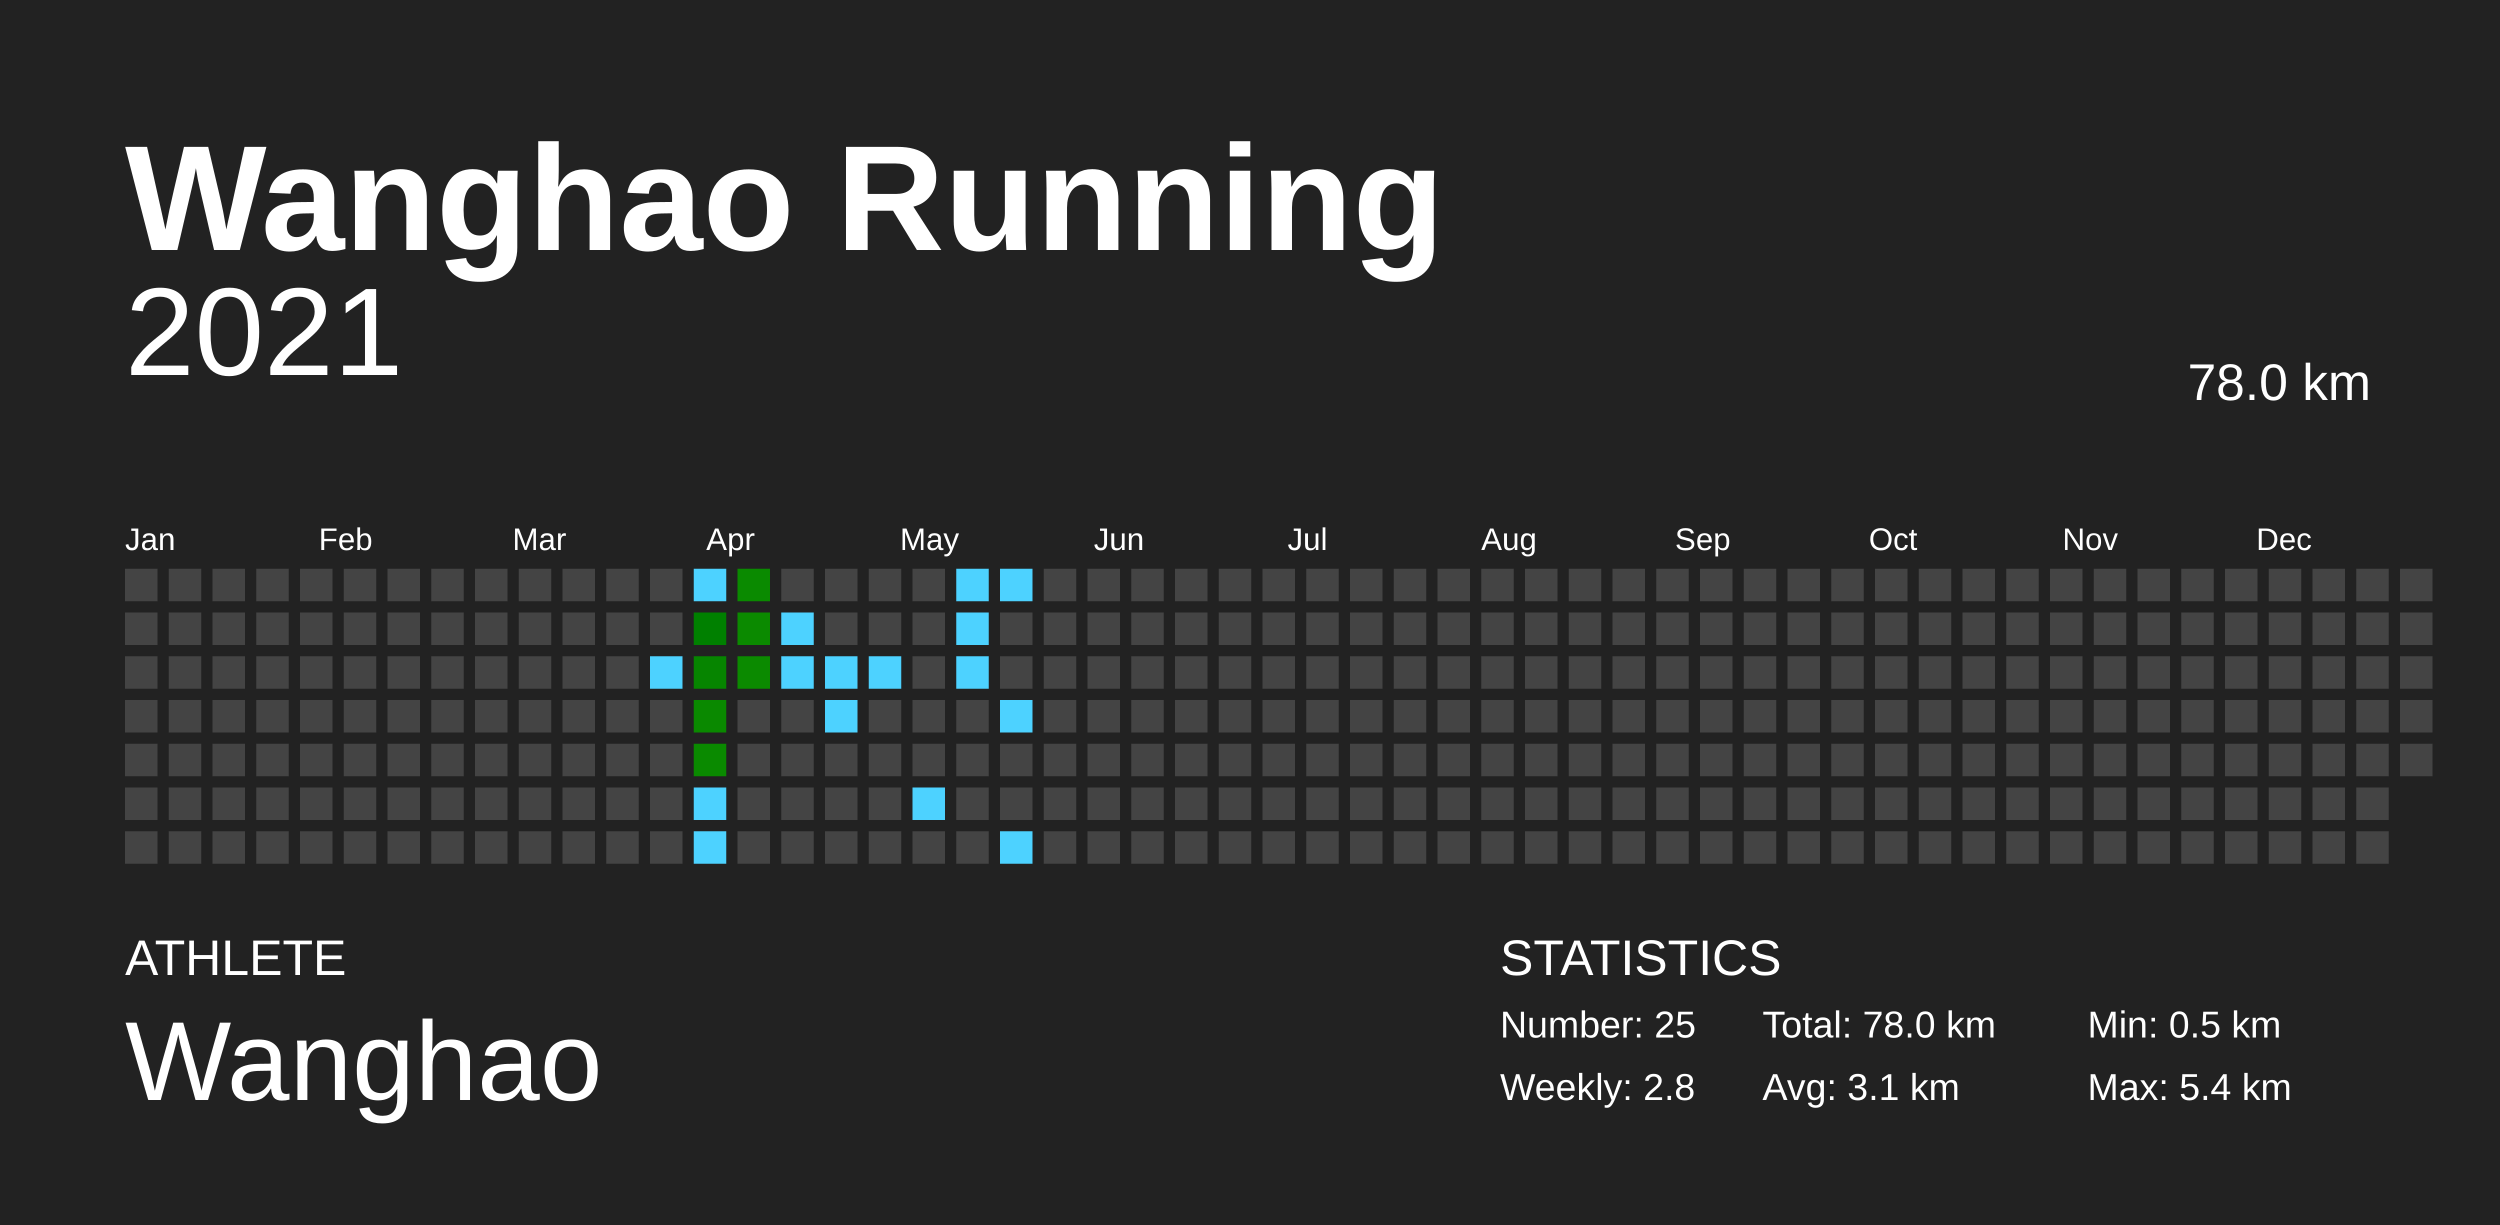
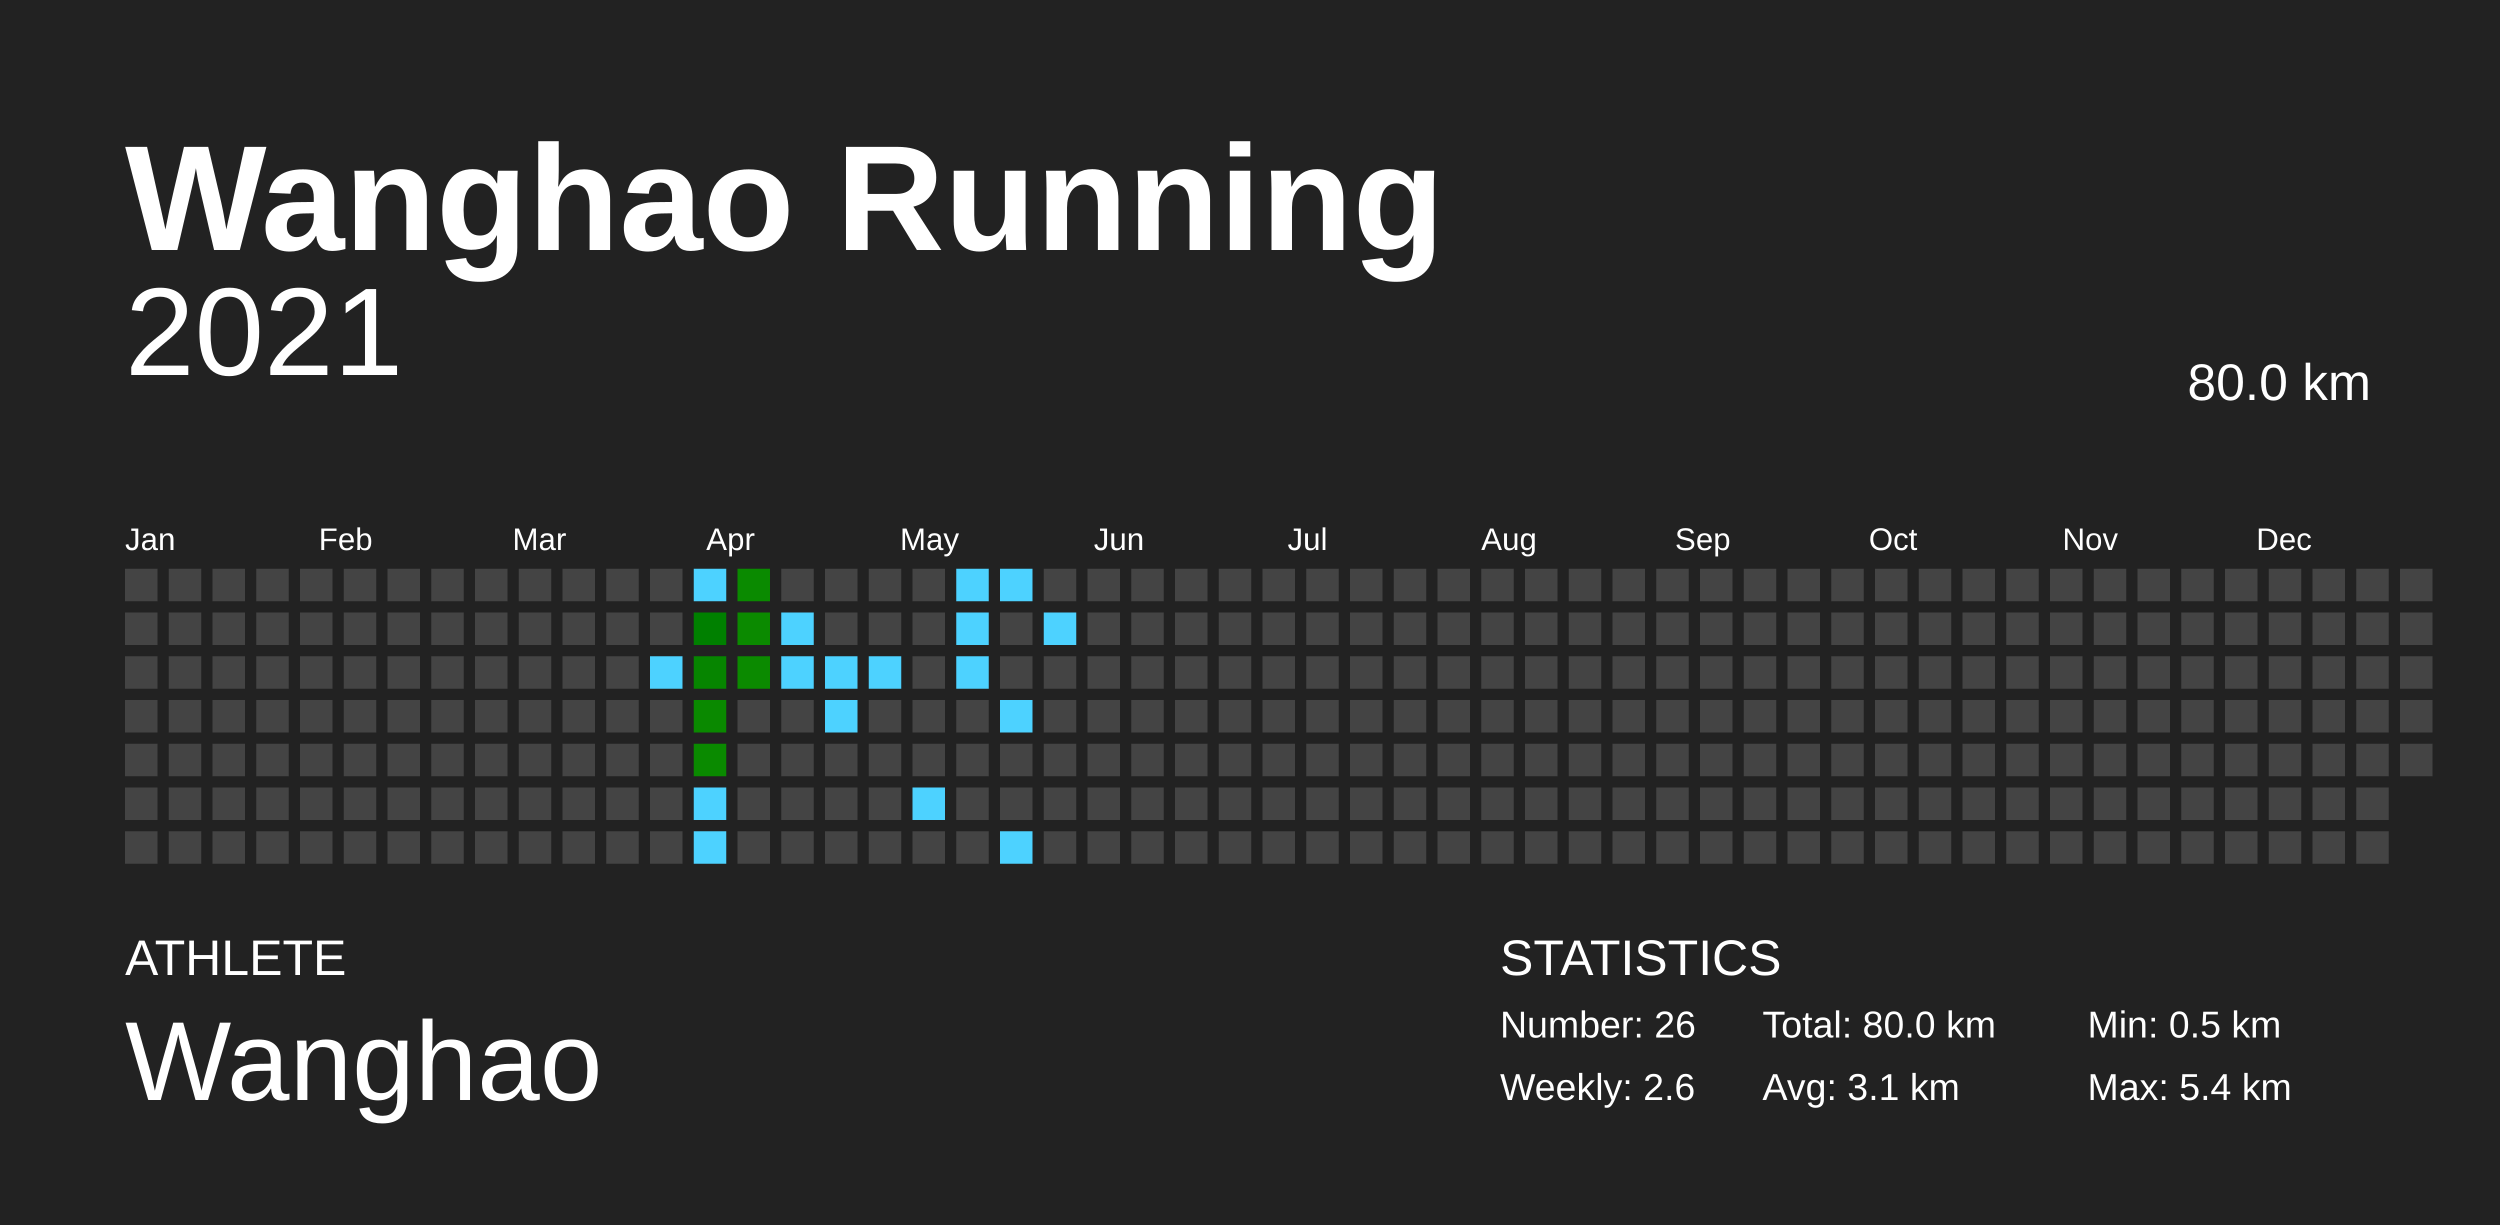
<svg xmlns="http://www.w3.org/2000/svg" baseProfile="full" height="98mm" version="1.1" viewBox="0,0,200,98" width="200mm">
  <defs />
  <rect fill="#222222" height="98" width="200" x="0" y="0" />
  <text fill="#FFFFFF" style="font-size:12px; font-family:Arial; font-weight:bold;" x="10" y="20">Wanghao Running</text>
  <text fill="#FFFFFF" style="font-size:4px; font-family:Arial" x="10" y="78">ATHLETE</text>
  <text fill="#FFFFFF" style="font-size:9px; font-family:Arial" x="10" y="88">Wanghao</text>
  <text fill="#FFFFFF" style="font-size:4px; font-family:Arial" x="120" y="78">STATISTICS</text>
-   <text fill="#FFFFFF" style="font-size:3px; font-family:Arial" x="120" y="83">Number: 25</text>
-   <text fill="#FFFFFF" style="font-size:3px; font-family:Arial" x="120" y="88">Weekly: 2.8</text>
-   <text fill="#FFFFFF" style="font-size:3px; font-family:Arial" x="141" y="83">Total: 78.0 km</text>
+   <text fill="#FFFFFF" style="font-size:3px; font-family:Arial" x="120" y="83">Number: 26</text>
+   <text fill="#FFFFFF" style="font-size:3px; font-family:Arial" x="120" y="88">Weekly: 2.6</text>
+   <text fill="#FFFFFF" style="font-size:3px; font-family:Arial" x="141" y="83">Total: 80.0 km</text>
  <text fill="#FFFFFF" style="font-size:3px; font-family:Arial" x="141" y="88">Avg: 3.1 km</text>
  <text fill="#FFFFFF" style="font-size:3px; font-family:Arial" x="167" y="83">Min: 0.5 km</text>
  <text fill="#FFFFFF" style="font-size:3px; font-family:Arial" x="167" y="88">Max: 5.4 km</text>
  <text alignment-baseline="hanging" fill="#FFFFFF" style="font-size:10.0px; font-family:Arial;" x="10" y="30">2021</text>
-   <text alignment-baseline="hanging" fill="#FFFFFF" style="font-size:4.125px; font-family:Arial;" x="175" y="32">78.0 km</text>
+   <text alignment-baseline="hanging" fill="#FFFFFF" style="font-size:4.125px; font-family:Arial;" x="175" y="32">80.0 km</text>
  <text fill="#FFFFFF" style="font-size:2.5px; font-family:Arial" x="10.0" y="44">Jan</text>
  <text fill="#FFFFFF" style="font-size:2.5px; font-family:Arial" x="25.5" y="44">Feb</text>
  <text fill="#FFFFFF" style="font-size:2.5px; font-family:Arial" x="41.0" y="44">Mar</text>
  <text fill="#FFFFFF" style="font-size:2.5px; font-family:Arial" x="56.5" y="44">Apr</text>
  <text fill="#FFFFFF" style="font-size:2.5px; font-family:Arial" x="72.0" y="44">May</text>
  <text fill="#FFFFFF" style="font-size:2.5px; font-family:Arial" x="87.5" y="44">Jun</text>
  <text fill="#FFFFFF" style="font-size:2.5px; font-family:Arial" x="103.0" y="44">Jul</text>
  <text fill="#FFFFFF" style="font-size:2.5px; font-family:Arial" x="118.5" y="44">Aug</text>
  <text fill="#FFFFFF" style="font-size:2.5px; font-family:Arial" x="134.0" y="44">Sep</text>
  <text fill="#FFFFFF" style="font-size:2.5px; font-family:Arial" x="149.5" y="44">Oct</text>
  <text fill="#FFFFFF" style="font-size:2.5px; font-family:Arial" x="165.0" y="44">Nov</text>
  <text fill="#FFFFFF" style="font-size:2.5px; font-family:Arial" x="180.5" y="44">Dec</text>
  <rect fill="#444444" height="2.6" width="2.6" x="10.0" y="45.5" />
  <rect fill="#444444" height="2.6" width="2.6" x="10.0" y="49.0" />
  <rect fill="#444444" height="2.6" width="2.6" x="10.0" y="52.5" />
  <rect fill="#444444" height="2.6" width="2.6" x="10.0" y="56.0" />
  <rect fill="#444444" height="2.6" width="2.6" x="10.0" y="59.5" />
  <rect fill="#444444" height="2.6" width="2.6" x="10.0" y="63.0" />
  <rect fill="#444444" height="2.6" width="2.6" x="10.0" y="66.5" />
  <rect fill="#444444" height="2.6" width="2.6" x="13.5" y="45.5" />
  <rect fill="#444444" height="2.6" width="2.6" x="13.5" y="49.0" />
  <rect fill="#444444" height="2.6" width="2.6" x="13.5" y="52.5" />
  <rect fill="#444444" height="2.6" width="2.6" x="13.5" y="56.0" />
  <rect fill="#444444" height="2.6" width="2.6" x="13.5" y="59.5" />
  <rect fill="#444444" height="2.6" width="2.6" x="13.5" y="63.0" />
  <rect fill="#444444" height="2.6" width="2.6" x="13.5" y="66.5" />
  <rect fill="#444444" height="2.6" width="2.6" x="17.0" y="45.5" />
  <rect fill="#444444" height="2.6" width="2.6" x="17.0" y="49.0" />
  <rect fill="#444444" height="2.6" width="2.6" x="17.0" y="52.5" />
  <rect fill="#444444" height="2.6" width="2.6" x="17.0" y="56.0" />
  <rect fill="#444444" height="2.6" width="2.6" x="17.0" y="59.5" />
  <rect fill="#444444" height="2.6" width="2.6" x="17.0" y="63.0" />
  <rect fill="#444444" height="2.6" width="2.6" x="17.0" y="66.5" />
  <rect fill="#444444" height="2.6" width="2.6" x="20.5" y="45.5" />
  <rect fill="#444444" height="2.6" width="2.6" x="20.5" y="49.0" />
  <rect fill="#444444" height="2.6" width="2.6" x="20.5" y="52.5" />
  <rect fill="#444444" height="2.6" width="2.6" x="20.5" y="56.0" />
  <rect fill="#444444" height="2.6" width="2.6" x="20.5" y="59.5" />
  <rect fill="#444444" height="2.6" width="2.6" x="20.5" y="63.0" />
  <rect fill="#444444" height="2.6" width="2.6" x="20.5" y="66.5" />
  <rect fill="#444444" height="2.6" width="2.6" x="24.0" y="45.5" />
  <rect fill="#444444" height="2.6" width="2.6" x="24.0" y="49.0" />
  <rect fill="#444444" height="2.6" width="2.6" x="24.0" y="52.5" />
  <rect fill="#444444" height="2.6" width="2.6" x="24.0" y="56.0" />
  <rect fill="#444444" height="2.6" width="2.6" x="24.0" y="59.5" />
  <rect fill="#444444" height="2.6" width="2.6" x="24.0" y="63.0" />
  <rect fill="#444444" height="2.6" width="2.6" x="24.0" y="66.5" />
  <rect fill="#444444" height="2.6" width="2.6" x="27.5" y="45.5" />
  <rect fill="#444444" height="2.6" width="2.6" x="27.5" y="49.0" />
  <rect fill="#444444" height="2.6" width="2.6" x="27.5" y="52.5" />
  <rect fill="#444444" height="2.6" width="2.6" x="27.5" y="56.0" />
  <rect fill="#444444" height="2.6" width="2.6" x="27.5" y="59.5" />
  <rect fill="#444444" height="2.6" width="2.6" x="27.5" y="63.0" />
  <rect fill="#444444" height="2.6" width="2.6" x="27.5" y="66.5" />
  <rect fill="#444444" height="2.6" width="2.6" x="31.0" y="45.5" />
  <rect fill="#444444" height="2.6" width="2.6" x="31.0" y="49.0" />
  <rect fill="#444444" height="2.6" width="2.6" x="31.0" y="52.5" />
  <rect fill="#444444" height="2.6" width="2.6" x="31.0" y="56.0" />
  <rect fill="#444444" height="2.6" width="2.6" x="31.0" y="59.5" />
  <rect fill="#444444" height="2.6" width="2.6" x="31.0" y="63.0" />
  <rect fill="#444444" height="2.6" width="2.6" x="31.0" y="66.5" />
  <rect fill="#444444" height="2.6" width="2.6" x="34.5" y="45.5" />
  <rect fill="#444444" height="2.6" width="2.6" x="34.5" y="49.0" />
  <rect fill="#444444" height="2.6" width="2.6" x="34.5" y="52.5" />
  <rect fill="#444444" height="2.6" width="2.6" x="34.5" y="56.0" />
  <rect fill="#444444" height="2.6" width="2.6" x="34.5" y="59.5" />
  <rect fill="#444444" height="2.6" width="2.6" x="34.5" y="63.0" />
  <rect fill="#444444" height="2.6" width="2.6" x="34.5" y="66.5" />
  <rect fill="#444444" height="2.6" width="2.6" x="38.0" y="45.5" />
  <rect fill="#444444" height="2.6" width="2.6" x="38.0" y="49.0" />
  <rect fill="#444444" height="2.6" width="2.6" x="38.0" y="52.5" />
  <rect fill="#444444" height="2.6" width="2.6" x="38.0" y="56.0" />
  <rect fill="#444444" height="2.6" width="2.6" x="38.0" y="59.5" />
  <rect fill="#444444" height="2.6" width="2.6" x="38.0" y="63.0" />
  <rect fill="#444444" height="2.6" width="2.6" x="38.0" y="66.5" />
  <rect fill="#444444" height="2.6" width="2.6" x="41.5" y="45.5" />
  <rect fill="#444444" height="2.6" width="2.6" x="41.5" y="49.0" />
  <rect fill="#444444" height="2.6" width="2.6" x="41.5" y="52.5" />
  <rect fill="#444444" height="2.6" width="2.6" x="41.5" y="56.0" />
  <rect fill="#444444" height="2.6" width="2.6" x="41.5" y="59.5" />
  <rect fill="#444444" height="2.6" width="2.6" x="41.5" y="63.0" />
  <rect fill="#444444" height="2.6" width="2.6" x="41.5" y="66.5" />
  <rect fill="#444444" height="2.6" width="2.6" x="45.0" y="45.5" />
  <rect fill="#444444" height="2.6" width="2.6" x="45.0" y="49.0" />
  <rect fill="#444444" height="2.6" width="2.6" x="45.0" y="52.5" />
  <rect fill="#444444" height="2.6" width="2.6" x="45.0" y="56.0" />
  <rect fill="#444444" height="2.6" width="2.6" x="45.0" y="59.5" />
  <rect fill="#444444" height="2.6" width="2.6" x="45.0" y="63.0" />
  <rect fill="#444444" height="2.6" width="2.6" x="45.0" y="66.5" />
  <rect fill="#444444" height="2.6" width="2.6" x="48.5" y="45.5" />
  <rect fill="#444444" height="2.6" width="2.6" x="48.5" y="49.0" />
  <rect fill="#444444" height="2.6" width="2.6" x="48.5" y="52.5" />
  <rect fill="#444444" height="2.6" width="2.6" x="48.5" y="56.0" />
  <rect fill="#444444" height="2.6" width="2.6" x="48.5" y="59.5" />
  <rect fill="#444444" height="2.6" width="2.6" x="48.5" y="63.0" />
  <rect fill="#444444" height="2.6" width="2.6" x="48.5" y="66.5" />
  <rect fill="#444444" height="2.6" width="2.6" x="52.0" y="45.5" />
  <rect fill="#444444" height="2.6" width="2.6" x="52.0" y="49.0" />
  <rect fill="#4dd2ff" height="2.6" width="2.6" x="52.0" y="52.5" />
  <rect fill="#444444" height="2.6" width="2.6" x="52.0" y="56.0" />
  <rect fill="#444444" height="2.6" width="2.6" x="52.0" y="59.5" />
  <rect fill="#444444" height="2.6" width="2.6" x="52.0" y="63.0" />
  <rect fill="#444444" height="2.6" width="2.6" x="52.0" y="66.5" />
  <rect fill="#4dd2ff" height="2.6" width="2.6" x="55.5" y="45.5" />
  <rect fill="#008000" height="2.6" width="2.6" x="55.5" y="49.0" />
  <rect fill="#068500" height="2.6" width="2.6" x="55.5" y="52.5" />
  <rect fill="#0a8900" height="2.6" width="2.6" x="55.5" y="56.0" />
  <rect fill="#0a8a00" height="2.6" width="2.6" x="55.5" y="59.5" />
  <rect fill="#4dd2ff" height="2.6" width="2.6" x="55.5" y="63.0" />
  <rect fill="#4dd2ff" height="2.6" width="2.6" x="55.5" y="66.5" />
  <rect fill="#0a8a00" height="2.6" width="2.6" x="59.0" y="45.5" />
  <rect fill="#0b8a00" height="2.6" width="2.6" x="59.0" y="49.0" />
  <rect fill="#0b8a00" height="2.6" width="2.6" x="59.0" y="52.5" />
  <rect fill="#444444" height="2.6" width="2.6" x="59.0" y="56.0" />
  <rect fill="#444444" height="2.6" width="2.6" x="59.0" y="59.5" />
  <rect fill="#444444" height="2.6" width="2.6" x="59.0" y="63.0" />
  <rect fill="#444444" height="2.6" width="2.6" x="59.0" y="66.5" />
  <rect fill="#444444" height="2.6" width="2.6" x="62.5" y="45.5" />
  <rect fill="#4dd2ff" height="2.6" width="2.6" x="62.5" y="49.0" />
  <rect fill="#4dd2ff" height="2.6" width="2.6" x="62.5" y="52.5" />
  <rect fill="#444444" height="2.6" width="2.6" x="62.5" y="56.0" />
  <rect fill="#444444" height="2.6" width="2.6" x="62.5" y="59.5" />
  <rect fill="#444444" height="2.6" width="2.6" x="62.5" y="63.0" />
  <rect fill="#444444" height="2.6" width="2.6" x="62.5" y="66.5" />
  <rect fill="#444444" height="2.6" width="2.6" x="66.0" y="45.5" />
  <rect fill="#444444" height="2.6" width="2.6" x="66.0" y="49.0" />
  <rect fill="#4dd2ff" height="2.6" width="2.6" x="66.0" y="52.5" />
  <rect fill="#4dd2ff" height="2.6" width="2.6" x="66.0" y="56.0" />
  <rect fill="#444444" height="2.6" width="2.6" x="66.0" y="59.5" />
  <rect fill="#444444" height="2.6" width="2.6" x="66.0" y="63.0" />
  <rect fill="#444444" height="2.6" width="2.6" x="66.0" y="66.5" />
  <rect fill="#444444" height="2.6" width="2.6" x="69.5" y="45.5" />
  <rect fill="#444444" height="2.6" width="2.6" x="69.5" y="49.0" />
  <rect fill="#4dd2ff" height="2.6" width="2.6" x="69.5" y="52.5" />
  <rect fill="#444444" height="2.6" width="2.6" x="69.5" y="56.0" />
  <rect fill="#444444" height="2.6" width="2.6" x="69.5" y="59.5" />
  <rect fill="#444444" height="2.6" width="2.6" x="69.5" y="63.0" />
  <rect fill="#444444" height="2.6" width="2.6" x="69.5" y="66.5" />
  <rect fill="#444444" height="2.6" width="2.6" x="73.0" y="45.5" />
  <rect fill="#444444" height="2.6" width="2.6" x="73.0" y="49.0" />
  <rect fill="#444444" height="2.6" width="2.6" x="73.0" y="52.5" />
  <rect fill="#444444" height="2.6" width="2.6" x="73.0" y="56.0" />
  <rect fill="#444444" height="2.6" width="2.6" x="73.0" y="59.5" />
  <rect fill="#4dd2ff" height="2.6" width="2.6" x="73.0" y="63.0" />
  <rect fill="#444444" height="2.6" width="2.6" x="73.0" y="66.5" />
  <rect fill="#4dd2ff" height="2.6" width="2.6" x="76.5" y="45.5" />
  <rect fill="#4dd2ff" height="2.6" width="2.6" x="76.5" y="49.0" />
  <rect fill="#4dd2ff" height="2.6" width="2.6" x="76.5" y="52.5" />
  <rect fill="#444444" height="2.6" width="2.6" x="76.5" y="56.0" />
  <rect fill="#444444" height="2.6" width="2.6" x="76.5" y="59.5" />
  <rect fill="#444444" height="2.6" width="2.6" x="76.5" y="63.0" />
  <rect fill="#444444" height="2.6" width="2.6" x="76.5" y="66.5" />
  <rect fill="#4dd2ff" height="2.6" width="2.6" x="80.0" y="45.5" />
  <rect fill="#444444" height="2.6" width="2.6" x="80.0" y="49.0" />
  <rect fill="#444444" height="2.6" width="2.6" x="80.0" y="52.5" />
  <rect fill="#4dd2ff" height="2.6" width="2.6" x="80.0" y="56.0" />
  <rect fill="#444444" height="2.6" width="2.6" x="80.0" y="59.5" />
  <rect fill="#444444" height="2.6" width="2.6" x="80.0" y="63.0" />
  <rect fill="#4dd2ff" height="2.6" width="2.6" x="80.0" y="66.5" />
  <rect fill="#444444" height="2.6" width="2.6" x="83.5" y="45.5" />
-   <rect fill="#444444" height="2.6" width="2.6" x="83.5" y="49.0" />
+   <rect fill="#4dd2ff" height="2.6" width="2.6" x="83.5" y="49.0" />
  <rect fill="#444444" height="2.6" width="2.6" x="83.5" y="52.5" />
  <rect fill="#444444" height="2.6" width="2.6" x="83.5" y="56.0" />
  <rect fill="#444444" height="2.6" width="2.6" x="83.5" y="59.5" />
  <rect fill="#444444" height="2.6" width="2.6" x="83.5" y="63.0" />
  <rect fill="#444444" height="2.6" width="2.6" x="83.5" y="66.5" />
  <rect fill="#444444" height="2.6" width="2.6" x="87.0" y="45.5" />
  <rect fill="#444444" height="2.6" width="2.6" x="87.0" y="49.0" />
  <rect fill="#444444" height="2.6" width="2.6" x="87.0" y="52.5" />
  <rect fill="#444444" height="2.6" width="2.6" x="87.0" y="56.0" />
  <rect fill="#444444" height="2.6" width="2.6" x="87.0" y="59.5" />
  <rect fill="#444444" height="2.6" width="2.6" x="87.0" y="63.0" />
  <rect fill="#444444" height="2.6" width="2.6" x="87.0" y="66.5" />
  <rect fill="#444444" height="2.6" width="2.6" x="90.5" y="45.5" />
  <rect fill="#444444" height="2.6" width="2.6" x="90.5" y="49.0" />
  <rect fill="#444444" height="2.6" width="2.6" x="90.5" y="52.5" />
  <rect fill="#444444" height="2.6" width="2.6" x="90.5" y="56.0" />
  <rect fill="#444444" height="2.6" width="2.6" x="90.5" y="59.5" />
  <rect fill="#444444" height="2.6" width="2.6" x="90.5" y="63.0" />
  <rect fill="#444444" height="2.6" width="2.6" x="90.5" y="66.5" />
  <rect fill="#444444" height="2.6" width="2.6" x="94.0" y="45.5" />
  <rect fill="#444444" height="2.6" width="2.6" x="94.0" y="49.0" />
  <rect fill="#444444" height="2.6" width="2.6" x="94.0" y="52.5" />
  <rect fill="#444444" height="2.6" width="2.6" x="94.0" y="56.0" />
  <rect fill="#444444" height="2.6" width="2.6" x="94.0" y="59.5" />
  <rect fill="#444444" height="2.6" width="2.6" x="94.0" y="63.0" />
  <rect fill="#444444" height="2.6" width="2.6" x="94.0" y="66.5" />
  <rect fill="#444444" height="2.6" width="2.6" x="97.5" y="45.5" />
  <rect fill="#444444" height="2.6" width="2.6" x="97.5" y="49.0" />
  <rect fill="#444444" height="2.6" width="2.6" x="97.5" y="52.5" />
  <rect fill="#444444" height="2.6" width="2.6" x="97.5" y="56.0" />
  <rect fill="#444444" height="2.6" width="2.6" x="97.5" y="59.5" />
  <rect fill="#444444" height="2.6" width="2.6" x="97.5" y="63.0" />
  <rect fill="#444444" height="2.6" width="2.6" x="97.5" y="66.5" />
  <rect fill="#444444" height="2.6" width="2.6" x="101.0" y="45.5" />
  <rect fill="#444444" height="2.6" width="2.6" x="101.0" y="49.0" />
  <rect fill="#444444" height="2.6" width="2.6" x="101.0" y="52.5" />
  <rect fill="#444444" height="2.6" width="2.6" x="101.0" y="56.0" />
  <rect fill="#444444" height="2.6" width="2.6" x="101.0" y="59.5" />
  <rect fill="#444444" height="2.6" width="2.6" x="101.0" y="63.0" />
  <rect fill="#444444" height="2.6" width="2.6" x="101.0" y="66.5" />
  <rect fill="#444444" height="2.6" width="2.6" x="104.5" y="45.5" />
  <rect fill="#444444" height="2.6" width="2.6" x="104.5" y="49.0" />
  <rect fill="#444444" height="2.6" width="2.6" x="104.5" y="52.5" />
  <rect fill="#444444" height="2.6" width="2.6" x="104.5" y="56.0" />
  <rect fill="#444444" height="2.6" width="2.6" x="104.5" y="59.5" />
  <rect fill="#444444" height="2.6" width="2.6" x="104.5" y="63.0" />
  <rect fill="#444444" height="2.6" width="2.6" x="104.5" y="66.5" />
  <rect fill="#444444" height="2.6" width="2.6" x="108.0" y="45.5" />
  <rect fill="#444444" height="2.6" width="2.6" x="108.0" y="49.0" />
  <rect fill="#444444" height="2.6" width="2.6" x="108.0" y="52.5" />
  <rect fill="#444444" height="2.6" width="2.6" x="108.0" y="56.0" />
  <rect fill="#444444" height="2.6" width="2.6" x="108.0" y="59.5" />
  <rect fill="#444444" height="2.6" width="2.6" x="108.0" y="63.0" />
  <rect fill="#444444" height="2.6" width="2.6" x="108.0" y="66.5" />
  <rect fill="#444444" height="2.6" width="2.6" x="111.5" y="45.5" />
  <rect fill="#444444" height="2.6" width="2.6" x="111.5" y="49.0" />
  <rect fill="#444444" height="2.6" width="2.6" x="111.5" y="52.5" />
  <rect fill="#444444" height="2.6" width="2.6" x="111.5" y="56.0" />
  <rect fill="#444444" height="2.6" width="2.6" x="111.5" y="59.5" />
  <rect fill="#444444" height="2.6" width="2.6" x="111.5" y="63.0" />
  <rect fill="#444444" height="2.6" width="2.6" x="111.5" y="66.5" />
  <rect fill="#444444" height="2.6" width="2.6" x="115.0" y="45.5" />
  <rect fill="#444444" height="2.6" width="2.6" x="115.0" y="49.0" />
  <rect fill="#444444" height="2.6" width="2.6" x="115.0" y="52.5" />
  <rect fill="#444444" height="2.6" width="2.6" x="115.0" y="56.0" />
  <rect fill="#444444" height="2.6" width="2.6" x="115.0" y="59.5" />
  <rect fill="#444444" height="2.6" width="2.6" x="115.0" y="63.0" />
  <rect fill="#444444" height="2.6" width="2.6" x="115.0" y="66.5" />
  <rect fill="#444444" height="2.6" width="2.6" x="118.5" y="45.5" />
  <rect fill="#444444" height="2.6" width="2.6" x="118.5" y="49.0" />
  <rect fill="#444444" height="2.6" width="2.6" x="118.5" y="52.5" />
  <rect fill="#444444" height="2.6" width="2.6" x="118.5" y="56.0" />
  <rect fill="#444444" height="2.6" width="2.6" x="118.5" y="59.5" />
  <rect fill="#444444" height="2.6" width="2.6" x="118.5" y="63.0" />
  <rect fill="#444444" height="2.6" width="2.6" x="118.5" y="66.5" />
  <rect fill="#444444" height="2.6" width="2.6" x="122.0" y="45.5" />
  <rect fill="#444444" height="2.6" width="2.6" x="122.0" y="49.0" />
  <rect fill="#444444" height="2.6" width="2.6" x="122.0" y="52.5" />
  <rect fill="#444444" height="2.6" width="2.6" x="122.0" y="56.0" />
  <rect fill="#444444" height="2.6" width="2.6" x="122.0" y="59.5" />
  <rect fill="#444444" height="2.6" width="2.6" x="122.0" y="63.0" />
  <rect fill="#444444" height="2.6" width="2.6" x="122.0" y="66.5" />
  <rect fill="#444444" height="2.6" width="2.6" x="125.5" y="45.5" />
  <rect fill="#444444" height="2.6" width="2.6" x="125.5" y="49.0" />
  <rect fill="#444444" height="2.6" width="2.6" x="125.5" y="52.5" />
  <rect fill="#444444" height="2.6" width="2.6" x="125.5" y="56.0" />
  <rect fill="#444444" height="2.6" width="2.6" x="125.5" y="59.5" />
  <rect fill="#444444" height="2.6" width="2.6" x="125.5" y="63.0" />
  <rect fill="#444444" height="2.6" width="2.6" x="125.5" y="66.5" />
  <rect fill="#444444" height="2.6" width="2.6" x="129.0" y="45.5" />
  <rect fill="#444444" height="2.6" width="2.6" x="129.0" y="49.0" />
  <rect fill="#444444" height="2.6" width="2.6" x="129.0" y="52.5" />
  <rect fill="#444444" height="2.6" width="2.6" x="129.0" y="56.0" />
  <rect fill="#444444" height="2.6" width="2.6" x="129.0" y="59.5" />
  <rect fill="#444444" height="2.6" width="2.6" x="129.0" y="63.0" />
  <rect fill="#444444" height="2.6" width="2.6" x="129.0" y="66.5" />
  <rect fill="#444444" height="2.6" width="2.6" x="132.5" y="45.5" />
  <rect fill="#444444" height="2.6" width="2.6" x="132.5" y="49.0" />
  <rect fill="#444444" height="2.6" width="2.6" x="132.5" y="52.5" />
  <rect fill="#444444" height="2.6" width="2.6" x="132.5" y="56.0" />
  <rect fill="#444444" height="2.6" width="2.6" x="132.5" y="59.5" />
  <rect fill="#444444" height="2.6" width="2.6" x="132.5" y="63.0" />
  <rect fill="#444444" height="2.6" width="2.6" x="132.5" y="66.5" />
  <rect fill="#444444" height="2.6" width="2.6" x="136.0" y="45.5" />
  <rect fill="#444444" height="2.6" width="2.6" x="136.0" y="49.0" />
  <rect fill="#444444" height="2.6" width="2.6" x="136.0" y="52.5" />
  <rect fill="#444444" height="2.6" width="2.6" x="136.0" y="56.0" />
  <rect fill="#444444" height="2.6" width="2.6" x="136.0" y="59.5" />
  <rect fill="#444444" height="2.6" width="2.6" x="136.0" y="63.0" />
  <rect fill="#444444" height="2.6" width="2.6" x="136.0" y="66.5" />
  <rect fill="#444444" height="2.6" width="2.6" x="139.5" y="45.5" />
  <rect fill="#444444" height="2.6" width="2.6" x="139.5" y="49.0" />
  <rect fill="#444444" height="2.6" width="2.6" x="139.5" y="52.5" />
  <rect fill="#444444" height="2.6" width="2.6" x="139.5" y="56.0" />
  <rect fill="#444444" height="2.6" width="2.6" x="139.5" y="59.5" />
  <rect fill="#444444" height="2.6" width="2.6" x="139.5" y="63.0" />
  <rect fill="#444444" height="2.6" width="2.6" x="139.5" y="66.5" />
  <rect fill="#444444" height="2.6" width="2.6" x="143.0" y="45.5" />
  <rect fill="#444444" height="2.6" width="2.6" x="143.0" y="49.0" />
  <rect fill="#444444" height="2.6" width="2.6" x="143.0" y="52.5" />
  <rect fill="#444444" height="2.6" width="2.6" x="143.0" y="56.0" />
  <rect fill="#444444" height="2.6" width="2.6" x="143.0" y="59.5" />
  <rect fill="#444444" height="2.6" width="2.6" x="143.0" y="63.0" />
  <rect fill="#444444" height="2.6" width="2.6" x="143.0" y="66.5" />
  <rect fill="#444444" height="2.6" width="2.6" x="146.5" y="45.5" />
  <rect fill="#444444" height="2.6" width="2.6" x="146.5" y="49.0" />
  <rect fill="#444444" height="2.6" width="2.6" x="146.5" y="52.5" />
  <rect fill="#444444" height="2.6" width="2.6" x="146.5" y="56.0" />
  <rect fill="#444444" height="2.6" width="2.6" x="146.5" y="59.5" />
  <rect fill="#444444" height="2.6" width="2.6" x="146.5" y="63.0" />
  <rect fill="#444444" height="2.6" width="2.6" x="146.5" y="66.5" />
  <rect fill="#444444" height="2.6" width="2.6" x="150.0" y="45.5" />
  <rect fill="#444444" height="2.6" width="2.6" x="150.0" y="49.0" />
  <rect fill="#444444" height="2.6" width="2.6" x="150.0" y="52.5" />
  <rect fill="#444444" height="2.6" width="2.6" x="150.0" y="56.0" />
  <rect fill="#444444" height="2.6" width="2.6" x="150.0" y="59.5" />
  <rect fill="#444444" height="2.6" width="2.6" x="150.0" y="63.0" />
  <rect fill="#444444" height="2.6" width="2.6" x="150.0" y="66.5" />
  <rect fill="#444444" height="2.6" width="2.6" x="153.5" y="45.5" />
  <rect fill="#444444" height="2.6" width="2.6" x="153.5" y="49.0" />
  <rect fill="#444444" height="2.6" width="2.6" x="153.5" y="52.5" />
  <rect fill="#444444" height="2.6" width="2.6" x="153.5" y="56.0" />
  <rect fill="#444444" height="2.6" width="2.6" x="153.5" y="59.5" />
  <rect fill="#444444" height="2.6" width="2.6" x="153.5" y="63.0" />
  <rect fill="#444444" height="2.6" width="2.6" x="153.5" y="66.5" />
  <rect fill="#444444" height="2.6" width="2.6" x="157.0" y="45.5" />
  <rect fill="#444444" height="2.6" width="2.6" x="157.0" y="49.0" />
  <rect fill="#444444" height="2.6" width="2.6" x="157.0" y="52.5" />
  <rect fill="#444444" height="2.6" width="2.6" x="157.0" y="56.0" />
  <rect fill="#444444" height="2.6" width="2.6" x="157.0" y="59.5" />
  <rect fill="#444444" height="2.6" width="2.6" x="157.0" y="63.0" />
  <rect fill="#444444" height="2.6" width="2.6" x="157.0" y="66.5" />
  <rect fill="#444444" height="2.6" width="2.6" x="160.5" y="45.5" />
  <rect fill="#444444" height="2.6" width="2.6" x="160.5" y="49.0" />
  <rect fill="#444444" height="2.6" width="2.6" x="160.5" y="52.5" />
  <rect fill="#444444" height="2.6" width="2.6" x="160.5" y="56.0" />
  <rect fill="#444444" height="2.6" width="2.6" x="160.5" y="59.5" />
  <rect fill="#444444" height="2.6" width="2.6" x="160.5" y="63.0" />
  <rect fill="#444444" height="2.6" width="2.6" x="160.5" y="66.5" />
  <rect fill="#444444" height="2.6" width="2.6" x="164.0" y="45.5" />
  <rect fill="#444444" height="2.6" width="2.6" x="164.0" y="49.0" />
  <rect fill="#444444" height="2.6" width="2.6" x="164.0" y="52.5" />
  <rect fill="#444444" height="2.6" width="2.6" x="164.0" y="56.0" />
  <rect fill="#444444" height="2.6" width="2.6" x="164.0" y="59.5" />
  <rect fill="#444444" height="2.6" width="2.6" x="164.0" y="63.0" />
  <rect fill="#444444" height="2.6" width="2.6" x="164.0" y="66.5" />
  <rect fill="#444444" height="2.6" width="2.6" x="167.5" y="45.5" />
  <rect fill="#444444" height="2.6" width="2.6" x="167.5" y="49.0" />
  <rect fill="#444444" height="2.6" width="2.6" x="167.5" y="52.5" />
  <rect fill="#444444" height="2.6" width="2.6" x="167.5" y="56.0" />
  <rect fill="#444444" height="2.6" width="2.6" x="167.5" y="59.5" />
  <rect fill="#444444" height="2.6" width="2.6" x="167.5" y="63.0" />
  <rect fill="#444444" height="2.6" width="2.6" x="167.5" y="66.5" />
  <rect fill="#444444" height="2.6" width="2.6" x="171.0" y="45.5" />
  <rect fill="#444444" height="2.6" width="2.6" x="171.0" y="49.0" />
  <rect fill="#444444" height="2.6" width="2.6" x="171.0" y="52.5" />
  <rect fill="#444444" height="2.6" width="2.6" x="171.0" y="56.0" />
  <rect fill="#444444" height="2.6" width="2.6" x="171.0" y="59.5" />
  <rect fill="#444444" height="2.6" width="2.6" x="171.0" y="63.0" />
  <rect fill="#444444" height="2.6" width="2.6" x="171.0" y="66.5" />
  <rect fill="#444444" height="2.6" width="2.6" x="174.5" y="45.5" />
  <rect fill="#444444" height="2.6" width="2.6" x="174.5" y="49.0" />
  <rect fill="#444444" height="2.6" width="2.6" x="174.5" y="52.5" />
  <rect fill="#444444" height="2.6" width="2.6" x="174.5" y="56.0" />
  <rect fill="#444444" height="2.6" width="2.6" x="174.5" y="59.5" />
  <rect fill="#444444" height="2.6" width="2.6" x="174.5" y="63.0" />
  <rect fill="#444444" height="2.6" width="2.6" x="174.5" y="66.5" />
  <rect fill="#444444" height="2.6" width="2.6" x="178.0" y="45.5" />
  <rect fill="#444444" height="2.6" width="2.6" x="178.0" y="49.0" />
  <rect fill="#444444" height="2.6" width="2.6" x="178.0" y="52.5" />
  <rect fill="#444444" height="2.6" width="2.6" x="178.0" y="56.0" />
  <rect fill="#444444" height="2.6" width="2.6" x="178.0" y="59.5" />
  <rect fill="#444444" height="2.6" width="2.6" x="178.0" y="63.0" />
  <rect fill="#444444" height="2.6" width="2.6" x="178.0" y="66.5" />
  <rect fill="#444444" height="2.6" width="2.6" x="181.5" y="45.5" />
  <rect fill="#444444" height="2.6" width="2.6" x="181.5" y="49.0" />
  <rect fill="#444444" height="2.6" width="2.6" x="181.5" y="52.5" />
  <rect fill="#444444" height="2.6" width="2.6" x="181.5" y="56.0" />
  <rect fill="#444444" height="2.6" width="2.6" x="181.5" y="59.5" />
  <rect fill="#444444" height="2.6" width="2.6" x="181.5" y="63.0" />
  <rect fill="#444444" height="2.6" width="2.6" x="181.5" y="66.5" />
  <rect fill="#444444" height="2.6" width="2.6" x="185.0" y="45.5" />
  <rect fill="#444444" height="2.6" width="2.6" x="185.0" y="49.0" />
  <rect fill="#444444" height="2.6" width="2.6" x="185.0" y="52.5" />
  <rect fill="#444444" height="2.6" width="2.6" x="185.0" y="56.0" />
  <rect fill="#444444" height="2.6" width="2.6" x="185.0" y="59.5" />
  <rect fill="#444444" height="2.6" width="2.6" x="185.0" y="63.0" />
  <rect fill="#444444" height="2.6" width="2.6" x="185.0" y="66.5" />
  <rect fill="#444444" height="2.6" width="2.6" x="188.5" y="45.5" />
  <rect fill="#444444" height="2.6" width="2.6" x="188.5" y="49.0" />
  <rect fill="#444444" height="2.6" width="2.6" x="188.5" y="52.5" />
  <rect fill="#444444" height="2.6" width="2.6" x="188.5" y="56.0" />
  <rect fill="#444444" height="2.6" width="2.6" x="188.5" y="59.5" />
  <rect fill="#444444" height="2.6" width="2.6" x="188.5" y="63.0" />
  <rect fill="#444444" height="2.6" width="2.6" x="188.5" y="66.5" />
  <rect fill="#444444" height="2.6" width="2.6" x="192.0" y="45.5" />
  <rect fill="#444444" height="2.6" width="2.6" x="192.0" y="49.0" />
  <rect fill="#444444" height="2.6" width="2.6" x="192.0" y="52.5" />
  <rect fill="#444444" height="2.6" width="2.6" x="192.0" y="56.0" />
  <rect fill="#444444" height="2.6" width="2.6" x="192.0" y="59.5" />
</svg>
